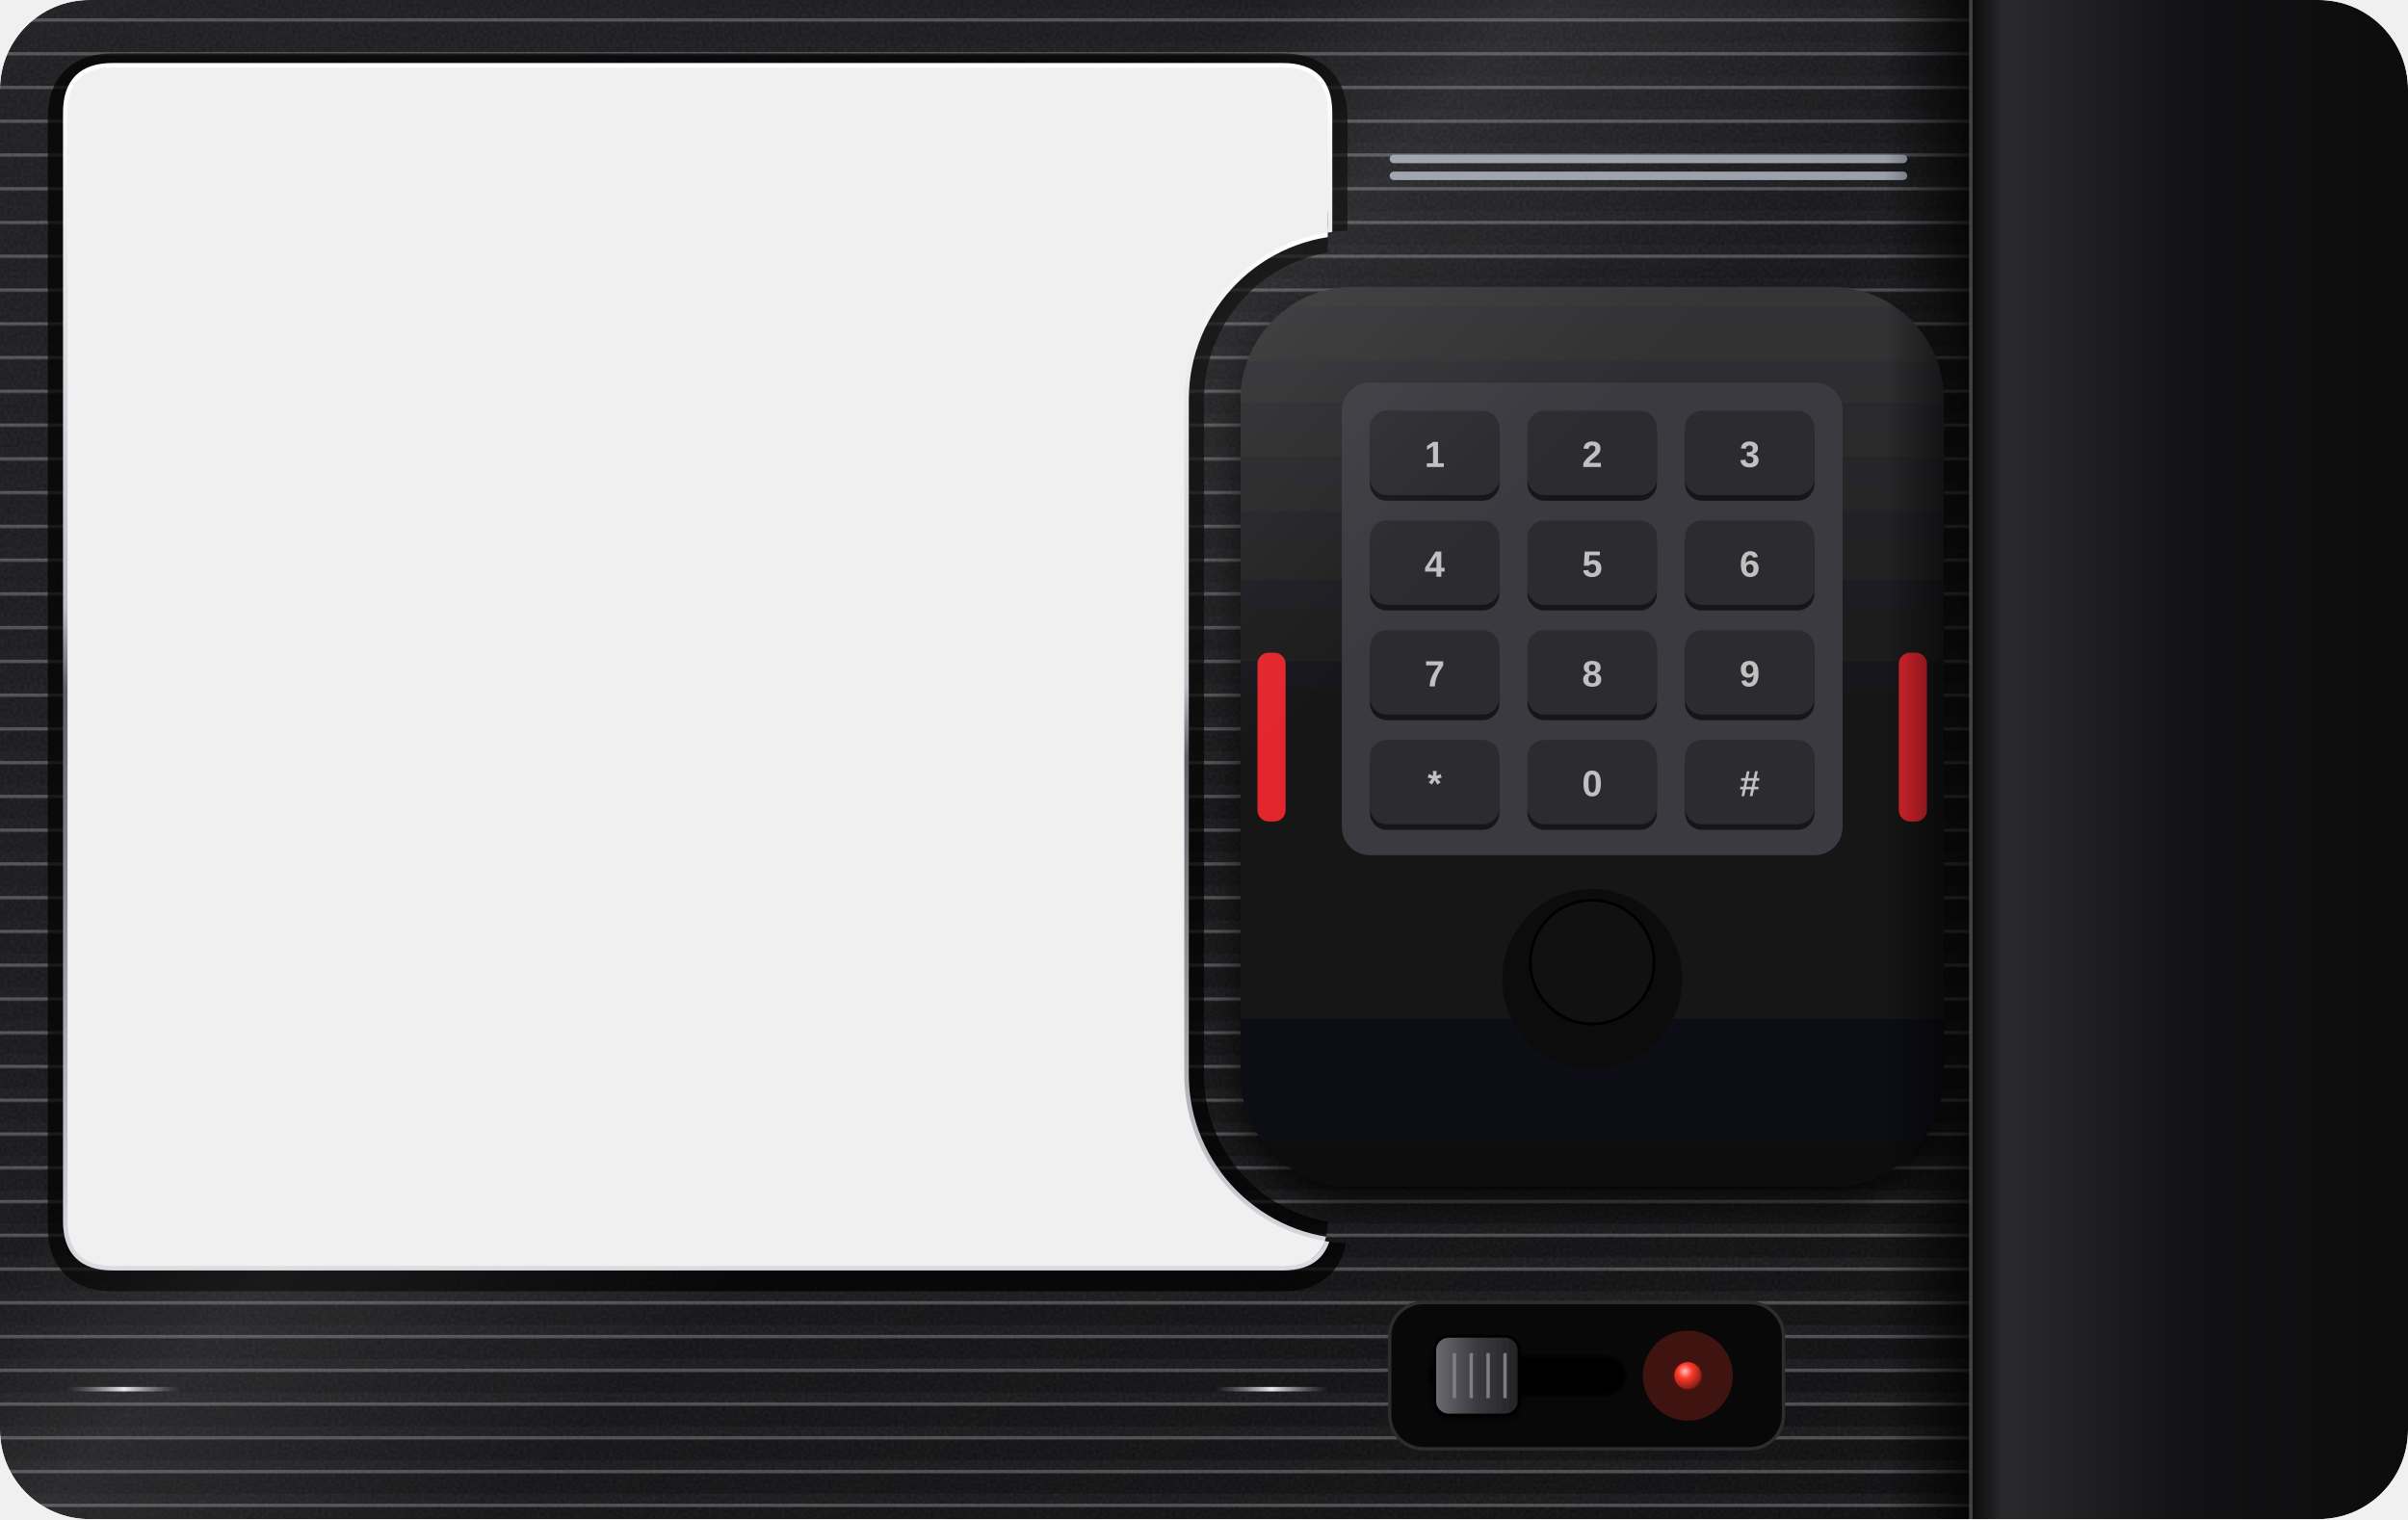
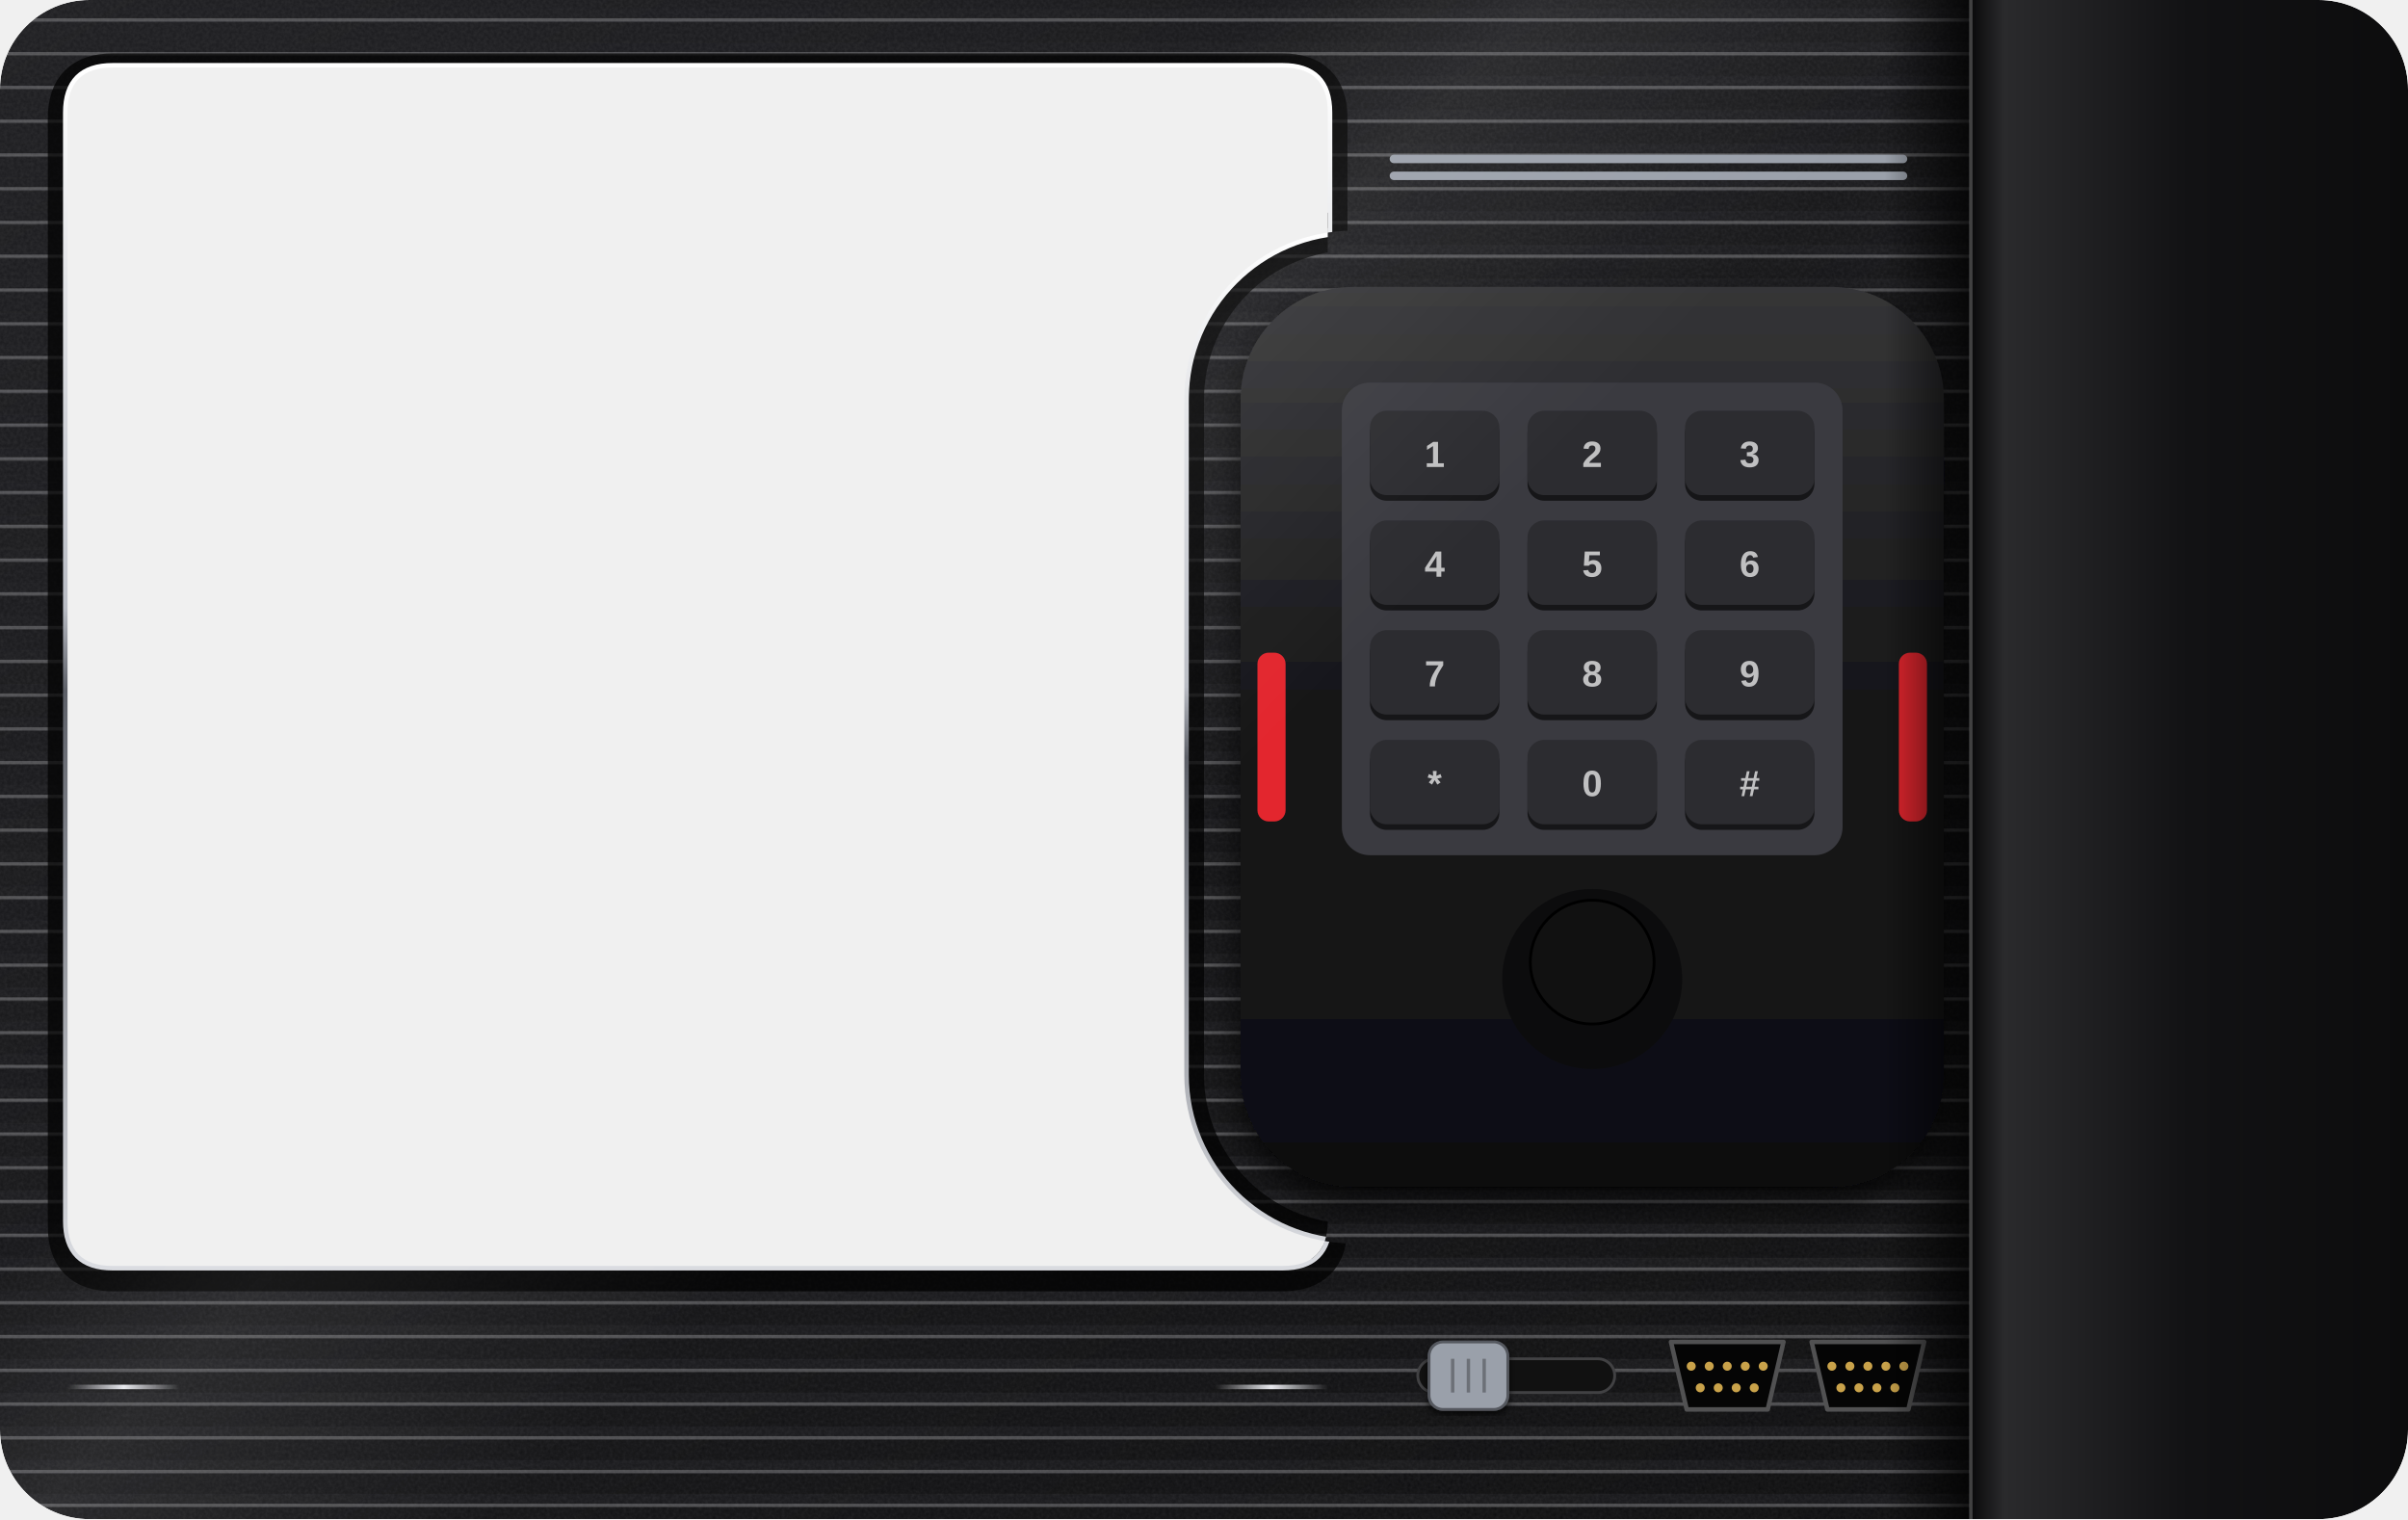
<svg xmlns="http://www.w3.org/2000/svg" viewBox="0 0 856 540" width="85.6mm" height="54mm">
  <defs>
    <clipPath id="card">
      <rect width="856" height="540" rx="31.8" />
    </clipPath>
    <clipPath id="win">
      <path d="M40 24 H456 Q472 24 472 40 V434 Q472 450 456 450 H40 Q24 450 24 434 V40 Q24 24 40 24 Z" />
    </clipPath>
    <mask id="hole" maskUnits="userSpaceOnUse" x="0" y="0" width="856" height="540">
      <rect width="856" height="540" fill="#fff" />
      <path d="M40 24 H456 Q472 24 472 40 V434 Q472 450 456 450 H40 Q24 450 24 434 V40 Q24 24 40 24 Z" fill="#000" />
      <rect x="421" y="82" width="290" height="360" rx="60" fill="#fff" />
    </mask>
    <mask id="noCarve" maskUnits="userSpaceOnUse" x="0" y="0" width="856" height="540">
      <rect width="856" height="540" fill="#fff" />
      <rect x="421" y="82" width="290" height="360" rx="60" fill="#000" />
    </mask>
    <linearGradient id="bodyG" x1="0" y1="0" x2="1" y2="1">
      <stop offset="0" stop-color="#1d1d20" />
      <stop offset=".6" stop-color="#121214" />
      <stop offset="1" stop-color="#0a0a0b" />
    </linearGradient>
    <linearGradient id="spineG" x1="0" y1="0" x2="1" y2="0">
      <stop offset="0" stop-color="#080809" />
      <stop offset=".08" stop-color="#2a2a2c" />
      <stop offset=".5" stop-color="#121214" />
      <stop offset="1" stop-color="#0c0c0d" />
    </linearGradient>
    <linearGradient id="spineShade" x1="0" y1="0" x2="1" y2="0">
      <stop offset="0" stop-color="#000" stop-opacity="0" />
      <stop offset="1" stop-color="#000" stop-opacity="0.75" />
    </linearGradient>
    <linearGradient id="fadeG" gradientUnits="userSpaceOnUse" x1="428" y1="0" x2="548" y2="0">
      <stop offset="0" stop-color="#fff" />
      <stop offset="1" stop-color="#fff" stop-opacity="0" />
    </linearGradient>
    <mask id="fadeM" maskUnits="userSpaceOnUse" x="0" y="0" width="856" height="540">
      <rect width="856" height="540" fill="url(#fadeG)" />
    </mask>
    <pattern id="tex" width="12" height="12" patternUnits="userSpaceOnUse">
      <rect y="3" width="12" height="3.5" fill="#1d1d20" />
      <rect y="6.5" width="12" height="1.2" fill="#727275" />
    </pattern>
    <linearGradient id="frameG" x1="0" y1="0" x2="0" y2="1">
      <stop offset="0" stop-color="#ffffff" />
      <stop offset="0.45" stop-color="#b9bcc4" />
      <stop offset="0.52" stop-color="#5d6068" />
      <stop offset="1" stop-color="#d9dbe0" />
    </linearGradient>
    <linearGradient id="filetG" x1="0" y1="0" x2="1" y2="0">
-       <stop offset="0" stop-color="#9a9da6" stop-opacity="0" />
+       <stop offset="0" stop-color="#e8e9ee" stop-opacity="0" />
      <stop offset=".5" stop-color="#e8e9ee" />
-       <stop offset="1" stop-color="#9a9da6" stop-opacity="0" />
+       <stop offset="1" stop-color="#e8e9ee" stop-opacity="0" />
    </linearGradient>
    <linearGradient id="sheen" x1="0" y1="0" x2="1" y2=".62">
      <stop offset="0" stop-color="#fff" stop-opacity="0" />
      <stop offset=".38" stop-color="#fff" stop-opacity="0" />
      <stop offset=".46" stop-color="#fff" stop-opacity=".07" />
      <stop offset=".6" stop-color="#fff" stop-opacity="0" />
    </linearGradient>
    <linearGradient id="glass" x1="0" y1="0" x2="1" y2="1">
      <stop offset="0" stop-color="#fff" stop-opacity=".22" />
      <stop offset=".35" stop-color="#fff" stop-opacity=".04" />
      <stop offset=".36" stop-color="#fff" stop-opacity="0" />
      <stop offset="1" stop-color="#fff" stop-opacity="0" />
    </linearGradient>
    <radialGradient id="crtVignette" r=".75">
      <stop offset=".6" stop-color="#000" stop-opacity="0" />
      <stop offset="1" stop-color="#000" stop-opacity=".6" />
    </radialGradient>
    <pattern id="scan" width="4" height="3" patternUnits="userSpaceOnUse">
      <rect width="4" height="1" fill="#000" opacity=".5" />
    </pattern>
    <pattern id="dither" width="2" height="2" patternUnits="userSpaceOnUse">
      <rect width="1" height="1" fill="#000" opacity=".25" />
      <rect x="1" y="1" width="1" height="1" fill="#000" opacity=".25" />
    </pattern>
    <filter id="noise" x="0" y="0" width="100%" height="100%">
      <feTurbulence type="fractalNoise" baseFrequency=".85" numOctaves="2" seed="3" />
      <feColorMatrix values="0 0 0 0 1  0 0 0 0 1  0 0 0 0 1  0 0 0 .07 0" />
      <feComposite in2="SourceGraphic" operator="in" />
    </filter>
    <filter id="woodF" x="0" y="0" width="100%" height="100%">
      <feTurbulence type="fractalNoise" baseFrequency=".008 .16" numOctaves="3" seed="7" />
      <feColorMatrix values=".55 0 0 0 .22  .34 0 0 0 .12  .16 0 0 0 .04  0 0 0 0 1" />
      <feComposite in2="SourceGraphic" operator="in" />
    </filter>
    <filter id="drop" x="-20%" y="-20%" width="140%" height="140%">
      <feDropShadow dx="0" dy="6" stdDeviation="7" flood-color="#000" flood-opacity="0.8" />
    </filter>
    <filter id="soft" x="-10%" y="-10%" width="120%" height="120%">
      <feDropShadow dx="0" dy="1.5" stdDeviation="1.2" flood-color="#000" flood-opacity=".7" />
    </filter>
    <filter id="glowW" x="-20%" y="-20%" width="140%" height="140%">
      <feGaussianBlur stdDeviation="2.5" result="b" />
      <feMerge>
        <feMergeNode in="b" />
        <feMergeNode in="SourceGraphic" />
      </feMerge>
    </filter>
  </defs>
  <g clip-path="url(#card)">
    <g id="art" mask="url(#hole)">
      <rect width="856" height="540" fill="url(#bodyG)" />
      <rect x="0" y="0" width="856" height="540" fill="url(#tex)" opacity="0.6" />
      <rect width="856" height="540" filter="url(#noise)" />
      <g mask="url(#noCarve)">
        <path d="M40 24 H456 Q472 24 472 40 V434 Q472 450 456 450 H40 Q24 450 24 434 V40 Q24 24 40 24 Z" fill="none" stroke="#000" stroke-width="14" stroke-opacity="0.7" transform="translate(0 2)" />
        <path d="M40 24 H456 Q472 24 472 40 V434 Q472 450 456 450 H40 Q24 450 24 434 V40 Q24 24 40 24 Z" fill="none" stroke="url(#frameG)" stroke-width="3.2" />
      </g>
      <g clip-path="url(#win)">
        <rect x="421" y="82" width="290" height="360" rx="60" fill="none" stroke="#000" stroke-width="14" stroke-opacity="0.7" />
        <rect x="421" y="82" width="290" height="360" rx="60" fill="none" stroke="url(#frameG)" stroke-width="3.2" />
      </g>
      <g id="aux1">
        <rect x="494" y="55" width="184" height="3" rx="1.5" fill="#9aa0aa" />
        <rect x="494" y="61" width="184" height="3" rx="1.5" fill="#9aa0aa" />
      </g>
      <g id="aux2">
-         <defs>
-           <radialGradient id="l181" cx=".4" cy=".35" r=".7">
-             <stop offset="0" stop-color="#ffc4bf" />
-             <stop offset=".35" stop-color="#ff3b2a" />
-             <stop offset="1" stop-color="#661811" />
-           </radialGradient>
-           <linearGradient id="k182" x1="0" y1="0" x2="1" y2="0">
-             <stop offset="0" stop-color="#6b6b70" />
-             <stop offset=".5" stop-color="#3a3a40" />
-             <stop offset="1" stop-color="#232326" />
-           </linearGradient>
-         </defs>
-         <rect x="494" y="463" width="140" height="52" rx="12" fill="#080809" stroke="#2d2d2e" stroke-width="1.2" />
-         <rect x="508" y="482" width="70" height="14" rx="7" fill="#000" stroke="#040405" />
-         <rect x="510" y="475" width="30" height="28" rx="5" fill="url(#k182)" stroke="#000" filter="url(#soft)" />
-         <path d="M517 481 v16 M523 481 v16 M529 481 v16 M535 481 v16" stroke="#7f7f83" stroke-width="1.2" />
-         <circle cx="600" cy="489" r="16" fill="#ff3b2a" opacity=".22" />
-         <circle cx="600" cy="489" r="5.2" fill="url(#l181)" stroke="#4d120d" stroke-width=".8" />
+         <rect x="504" y="483" width="70" height="12" rx="6" fill="#111" stroke="#414143" />
+         <rect x="508" y="477" width="28" height="24" rx="5" fill="#9aa0aa" stroke="#55585e" filter="url(#soft)" />
+         <path d="M516.4 483 v12 M522 483 v12 M527.6 483 v12" stroke="#6c7077" stroke-width="1.2" />
+         <path d="M594 477 h40 l-5.6 24 h-28.8 z" fill="#050505" stroke="#515152" stroke-width="1.6" stroke-linejoin="round" />
+         <circle cx="601.2" cy="485.64" r="1.6" fill="#c9a24a" />
+         <circle cx="607.6" cy="485.64" r="1.6" fill="#c9a24a" />
+         <circle cx="614" cy="485.64" r="1.6" fill="#c9a24a" />
+         <circle cx="620.4" cy="485.64" r="1.6" fill="#c9a24a" />
+         <circle cx="626.8" cy="485.64" r="1.6" fill="#c9a24a" />
+         <circle cx="604.4" cy="493.32" r="1.6" fill="#c9a24a" />
+         <circle cx="610.8" cy="493.32" r="1.6" fill="#c9a24a" />
+         <circle cx="617.2" cy="493.32" r="1.6" fill="#c9a24a" />
+         <circle cx="623.6" cy="493.32" r="1.6" fill="#c9a24a" />
+         <path d="M644 477 h40 l-5.6 24 h-28.8 z" fill="#050505" stroke="#515152" stroke-width="1.6" stroke-linejoin="round" />
+         <circle cx="651.2" cy="485.64" r="1.6" fill="#c9a24a" />
+         <circle cx="657.6" cy="485.64" r="1.6" fill="#c9a24a" />
+         <circle cx="664" cy="485.64" r="1.6" fill="#c9a24a" />
+         <circle cx="670.4" cy="485.64" r="1.6" fill="#c9a24a" />
+         <circle cx="676.8" cy="485.64" r="1.6" fill="#c9a24a" />
+         <circle cx="654.4" cy="493.32" r="1.6" fill="#c9a24a" />
+         <circle cx="660.8" cy="493.32" r="1.6" fill="#c9a24a" />
+         <circle cx="667.2" cy="493.32" r="1.6" fill="#c9a24a" />
+         <circle cx="673.6" cy="493.32" r="1.6" fill="#c9a24a" />
      </g>
      <g id="hero" transform="translate(566 262) scale(1)">
        <defs>
          <linearGradient id="hCase" x1="0" y1="0" x2="0" y2="1">
            <stop offset="0" stop-color="#353537" />
            <stop offset=".5" stop-color="#141416" />
            <stop offset="1" stop-color="#101011" />
          </linearGradient>
        </defs>
        <rect x="-125" y="-160" width="250" height="320" rx="40" fill="url(#hCase)" filter="url(#drop)" />
        <rect x="-89" y="-126" width="178" height="168" rx="10" fill="#3a3a40" />
        <rect x="-79" y="-114" width="46" height="30" rx="6" fill="#161618" />
        <rect x="-79" y="-116" width="46" height="30" rx="6" fill="#2c2c30" />
        <text x="-56" y="-96" text-anchor="middle" font-family="Arial" font-weight="700" font-size="13" fill="#c0c0c1">1</text>
        <rect x="-23" y="-114" width="46" height="30" rx="6" fill="#161618" />
        <rect x="-23" y="-116" width="46" height="30" rx="6" fill="#2c2c30" />
        <text x="0" y="-96" text-anchor="middle" font-family="Arial" font-weight="700" font-size="13" fill="#c0c0c1">2</text>
        <rect x="33" y="-114" width="46" height="30" rx="6" fill="#161618" />
        <rect x="33" y="-116" width="46" height="30" rx="6" fill="#2c2c30" />
        <text x="56" y="-96" text-anchor="middle" font-family="Arial" font-weight="700" font-size="13" fill="#c0c0c1">3</text>
        <rect x="-79" y="-75" width="46" height="30" rx="6" fill="#161618" />
        <rect x="-79" y="-77" width="46" height="30" rx="6" fill="#2c2c30" />
        <text x="-56" y="-57" text-anchor="middle" font-family="Arial" font-weight="700" font-size="13" fill="#c0c0c1">4</text>
        <rect x="-23" y="-75" width="46" height="30" rx="6" fill="#161618" />
        <rect x="-23" y="-77" width="46" height="30" rx="6" fill="#2c2c30" />
        <text x="0" y="-57" text-anchor="middle" font-family="Arial" font-weight="700" font-size="13" fill="#c0c0c1">5</text>
        <rect x="33" y="-75" width="46" height="30" rx="6" fill="#161618" />
        <rect x="33" y="-77" width="46" height="30" rx="6" fill="#2c2c30" />
        <text x="56" y="-57" text-anchor="middle" font-family="Arial" font-weight="700" font-size="13" fill="#c0c0c1">6</text>
        <rect x="-79" y="-36" width="46" height="30" rx="6" fill="#161618" />
        <rect x="-79" y="-38" width="46" height="30" rx="6" fill="#2c2c30" />
        <text x="-56" y="-18" text-anchor="middle" font-family="Arial" font-weight="700" font-size="13" fill="#c0c0c1">7</text>
        <rect x="-23" y="-36" width="46" height="30" rx="6" fill="#161618" />
        <rect x="-23" y="-38" width="46" height="30" rx="6" fill="#2c2c30" />
        <text x="0" y="-18" text-anchor="middle" font-family="Arial" font-weight="700" font-size="13" fill="#c0c0c1">8</text>
        <rect x="33" y="-36" width="46" height="30" rx="6" fill="#161618" />
        <rect x="33" y="-38" width="46" height="30" rx="6" fill="#2c2c30" />
        <text x="56" y="-18" text-anchor="middle" font-family="Arial" font-weight="700" font-size="13" fill="#c0c0c1">9</text>
        <rect x="-79" y="3" width="46" height="30" rx="6" fill="#161618" />
        <rect x="-79" y="1" width="46" height="30" rx="6" fill="#2c2c30" />
        <text x="-56" y="21" text-anchor="middle" font-family="Arial" font-weight="700" font-size="13" fill="#c0c0c1">*</text>
        <rect x="-23" y="3" width="46" height="30" rx="6" fill="#161618" />
        <rect x="-23" y="1" width="46" height="30" rx="6" fill="#2c2c30" />
        <text x="0" y="21" text-anchor="middle" font-family="Arial" font-weight="700" font-size="13" fill="#c0c0c1">0</text>
        <rect x="33" y="3" width="46" height="30" rx="6" fill="#161618" />
        <rect x="33" y="1" width="46" height="30" rx="6" fill="#2c2c30" />
        <text x="56" y="21" text-anchor="middle" font-family="Arial" font-weight="700" font-size="13" fill="#c0c0c1">#</text>
        <circle cy="86" r="32" fill="#0c0c0d" />
        <circle cy="80" r="22" fill="#111" stroke="#000" />
        <rect x="-119" y="-30" width="10" height="60" rx="4" fill="#e3262e" />
        <rect x="109" y="-30" width="10" height="60" rx="4" fill="#e3262e" />
      </g>
      <rect width="856" height="540" fill="url(#sheen)" />
      <g id="spine">
        <rect x="670" y="0" width="30" height="540" fill="url(#spineShade)" />
        <rect x="700" y="0" width="156" height="540" fill="url(#spineG)" />
        <rect x="700" y="0" width="1.2" height="540" fill="#656566" opacity=".6" />
      </g>
    </g>
-     <rect x="24" y="493" width="40" height="1.6" fill="url(#filetG)" />
-     <rect x="432" y="493" width="40" height="1.6" fill="url(#filetG)" />
+     <rect x="24" y="492.2" width="40" height="1.6" fill="url(#filetG)" />
+     <rect x="432" y="492.2" width="40" height="1.6" fill="url(#filetG)" />
  </g>
</svg>
